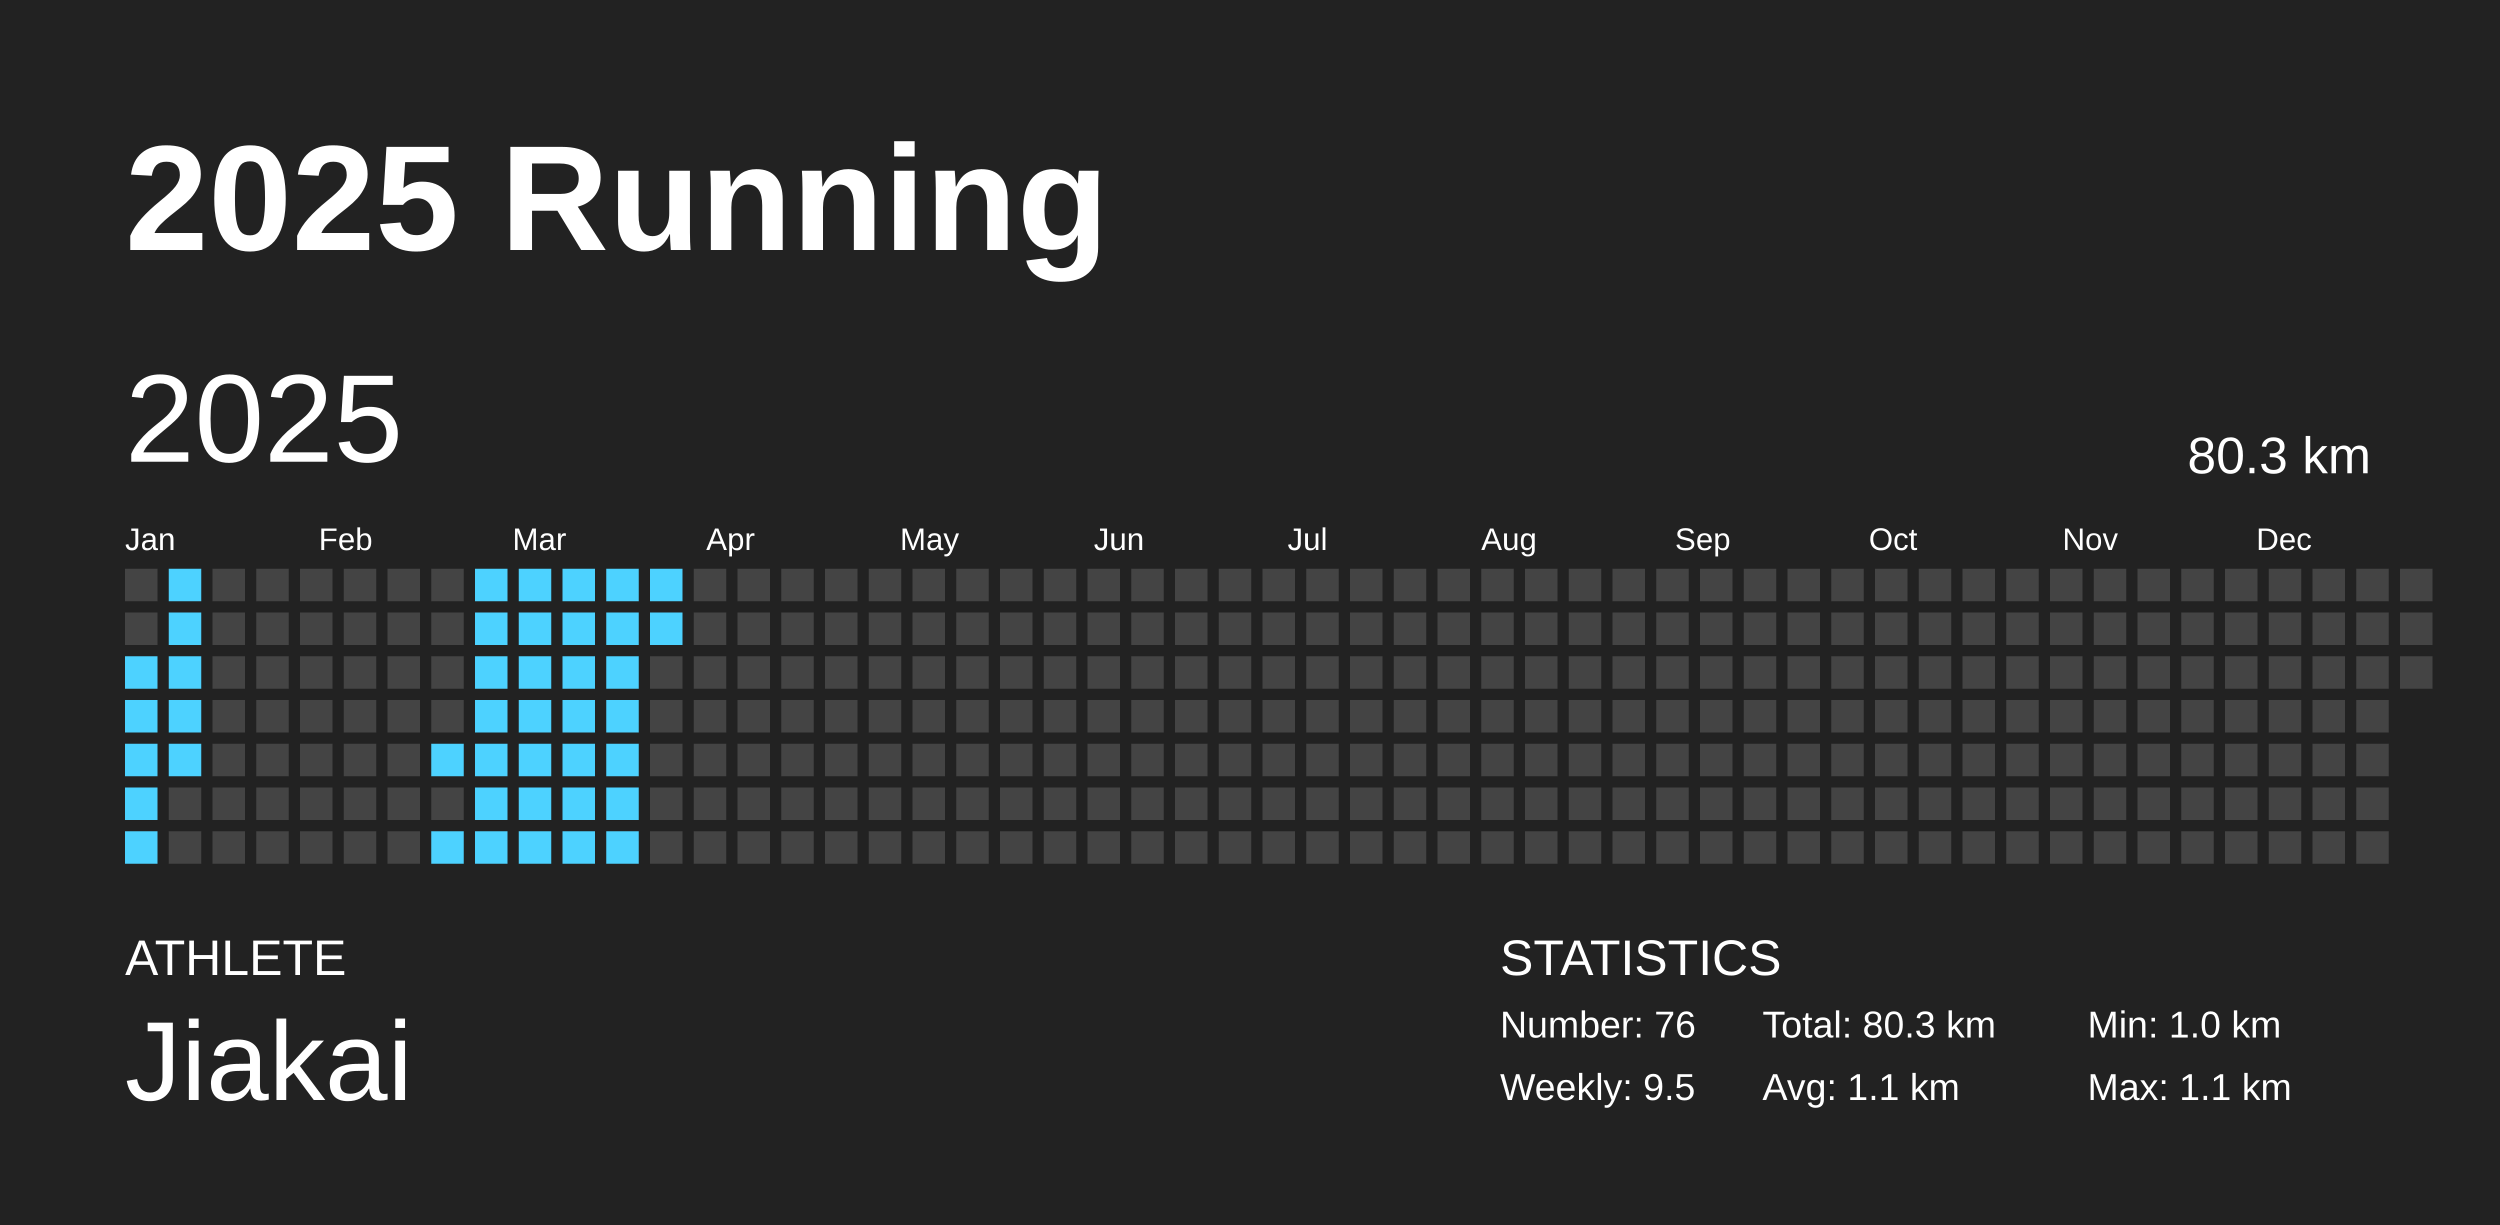
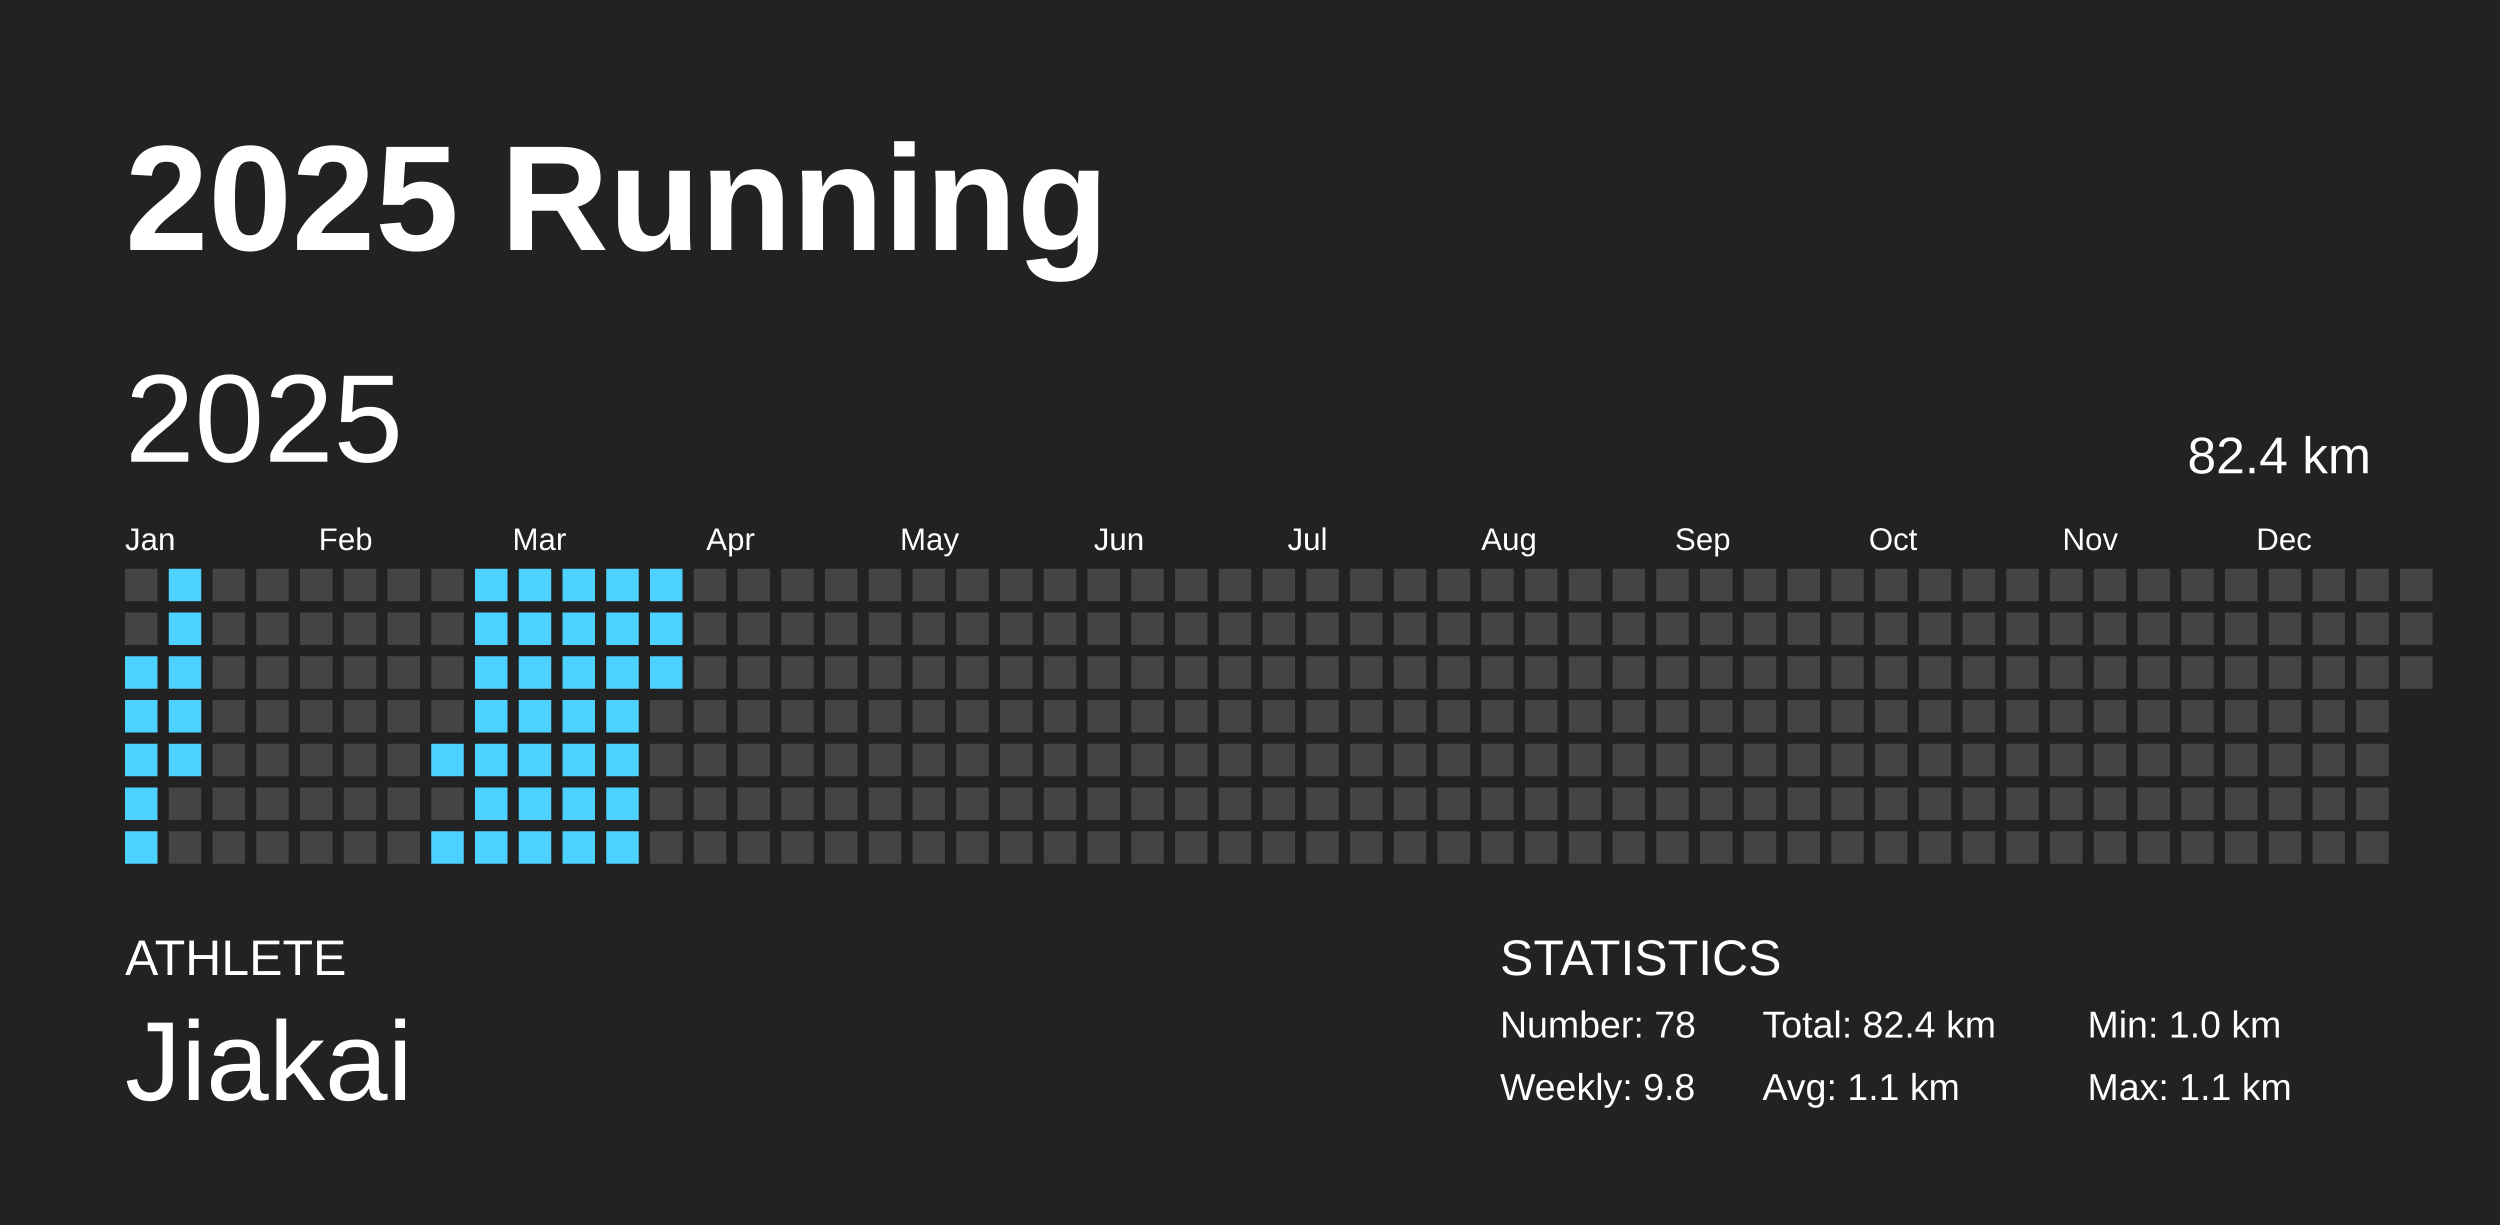
<svg xmlns="http://www.w3.org/2000/svg" baseProfile="full" height="98mm" version="1.1" viewBox="0,0,200,98" width="200mm">
  <defs />
  <rect fill="#222222" height="98" width="200" x="0" y="0" />
  <text fill="#FFFFFF" style="font-size:12px; font-family:Arial; font-weight:bold;" x="10" y="20">2025 Running</text>
  <text fill="#FFFFFF" style="font-size:4px; font-family:Arial" x="10" y="78">ATHLETE</text>
  <text fill="#FFFFFF" style="font-size:9px; font-family:Arial" x="10" y="88">Jiakai</text>
  <text fill="#FFFFFF" style="font-size:4px; font-family:Arial" x="120" y="78">STATISTICS</text>
-   <text fill="#FFFFFF" style="font-size:3px; font-family:Arial" x="120" y="83">Number: 76</text>
-   <text fill="#FFFFFF" style="font-size:3px; font-family:Arial" x="120" y="88">Weekly: 9.5</text>
-   <text fill="#FFFFFF" style="font-size:3px; font-family:Arial" x="141" y="83">Total: 80.3 km</text>
+   <text fill="#FFFFFF" style="font-size:3px; font-family:Arial" x="120" y="83">Number: 78</text>
+   <text fill="#FFFFFF" style="font-size:3px; font-family:Arial" x="120" y="88">Weekly: 9.8</text>
+   <text fill="#FFFFFF" style="font-size:3px; font-family:Arial" x="141" y="83">Total: 82.4 km</text>
  <text fill="#FFFFFF" style="font-size:3px; font-family:Arial" x="141" y="88">Avg: 1.1 km</text>
  <text fill="#FFFFFF" style="font-size:3px; font-family:Arial" x="167" y="83">Min: 1.0 km</text>
  <text fill="#FFFFFF" style="font-size:3px; font-family:Arial" x="167" y="88">Max: 1.1 km</text>
  <text dominant-baseline="hanging" fill="#FFFFFF" style="font-size:10.0px; font-family:Arial;" x="10" y="30">2025</text>
-   <text dominant-baseline="hanging" fill="#FFFFFF" style="font-size:4.125px; font-family:Arial;" x="175" y="35">80.3 km</text>
+   <text dominant-baseline="hanging" fill="#FFFFFF" style="font-size:4.125px; font-family:Arial;" x="175" y="35">82.4 km</text>
  <text fill="#FFFFFF" style="font-size:2.5px; font-family:Arial" x="10.0" y="44">Jan</text>
  <text fill="#FFFFFF" style="font-size:2.5px; font-family:Arial" x="25.5" y="44">Feb</text>
  <text fill="#FFFFFF" style="font-size:2.5px; font-family:Arial" x="41.0" y="44">Mar</text>
  <text fill="#FFFFFF" style="font-size:2.5px; font-family:Arial" x="56.5" y="44">Apr</text>
  <text fill="#FFFFFF" style="font-size:2.5px; font-family:Arial" x="72.0" y="44">May</text>
  <text fill="#FFFFFF" style="font-size:2.5px; font-family:Arial" x="87.5" y="44">Jun</text>
  <text fill="#FFFFFF" style="font-size:2.5px; font-family:Arial" x="103.0" y="44">Jul</text>
  <text fill="#FFFFFF" style="font-size:2.5px; font-family:Arial" x="118.5" y="44">Aug</text>
  <text fill="#FFFFFF" style="font-size:2.5px; font-family:Arial" x="134.0" y="44">Sep</text>
  <text fill="#FFFFFF" style="font-size:2.5px; font-family:Arial" x="149.5" y="44">Oct</text>
  <text fill="#FFFFFF" style="font-size:2.5px; font-family:Arial" x="165.0" y="44">Nov</text>
  <text fill="#FFFFFF" style="font-size:2.5px; font-family:Arial" x="180.5" y="44">Dec</text>
  <rect fill="#444444" height="2.6" width="2.6" x="10.0" y="45.5" />
  <rect fill="#444444" height="2.6" width="2.6" x="10.0" y="49.0" />
  <rect fill="#4dd2ff" height="2.6" width="2.6" x="10.0" y="52.5" />
  <rect fill="#4dd2ff" height="2.6" width="2.6" x="10.0" y="56.0" />
  <rect fill="#4dd2ff" height="2.6" width="2.6" x="10.0" y="59.5" />
  <rect fill="#4dd2ff" height="2.6" width="2.6" x="10.0" y="63.0" />
  <rect fill="#4dd2ff" height="2.6" width="2.6" x="10.0" y="66.5" />
  <rect fill="#4dd2ff" height="2.6" width="2.6" x="13.5" y="45.5" />
  <rect fill="#4dd2ff" height="2.6" width="2.6" x="13.5" y="49.0" />
  <rect fill="#4dd2ff" height="2.6" width="2.6" x="13.5" y="52.5" />
  <rect fill="#4dd2ff" height="2.6" width="2.6" x="13.5" y="56.0" />
  <rect fill="#4dd2ff" height="2.6" width="2.6" x="13.5" y="59.5" />
  <rect fill="#444444" height="2.6" width="2.6" x="13.5" y="63.0" />
  <rect fill="#444444" height="2.6" width="2.6" x="13.5" y="66.5" />
  <rect fill="#444444" height="2.6" width="2.6" x="17.0" y="45.5" />
  <rect fill="#444444" height="2.6" width="2.6" x="17.0" y="49.0" />
  <rect fill="#444444" height="2.6" width="2.6" x="17.0" y="52.5" />
  <rect fill="#444444" height="2.6" width="2.6" x="17.0" y="56.0" />
  <rect fill="#444444" height="2.6" width="2.6" x="17.0" y="59.5" />
  <rect fill="#444444" height="2.6" width="2.6" x="17.0" y="63.0" />
  <rect fill="#444444" height="2.6" width="2.6" x="17.0" y="66.5" />
  <rect fill="#444444" height="2.6" width="2.6" x="20.5" y="45.5" />
  <rect fill="#444444" height="2.6" width="2.6" x="20.5" y="49.0" />
  <rect fill="#444444" height="2.6" width="2.6" x="20.5" y="52.5" />
  <rect fill="#444444" height="2.6" width="2.6" x="20.5" y="56.0" />
  <rect fill="#444444" height="2.6" width="2.6" x="20.5" y="59.5" />
  <rect fill="#444444" height="2.6" width="2.6" x="20.5" y="63.0" />
  <rect fill="#444444" height="2.6" width="2.6" x="20.5" y="66.5" />
  <rect fill="#444444" height="2.6" width="2.6" x="24.0" y="45.5" />
  <rect fill="#444444" height="2.6" width="2.6" x="24.0" y="49.0" />
  <rect fill="#444444" height="2.6" width="2.6" x="24.0" y="52.5" />
  <rect fill="#444444" height="2.6" width="2.6" x="24.0" y="56.0" />
  <rect fill="#444444" height="2.6" width="2.6" x="24.0" y="59.5" />
  <rect fill="#444444" height="2.6" width="2.6" x="24.0" y="63.0" />
  <rect fill="#444444" height="2.6" width="2.6" x="24.0" y="66.5" />
  <rect fill="#444444" height="2.6" width="2.6" x="27.5" y="45.5" />
  <rect fill="#444444" height="2.6" width="2.6" x="27.5" y="49.0" />
  <rect fill="#444444" height="2.6" width="2.6" x="27.5" y="52.5" />
  <rect fill="#444444" height="2.6" width="2.6" x="27.5" y="56.0" />
  <rect fill="#444444" height="2.6" width="2.6" x="27.5" y="59.5" />
  <rect fill="#444444" height="2.6" width="2.6" x="27.5" y="63.0" />
  <rect fill="#444444" height="2.6" width="2.6" x="27.5" y="66.5" />
  <rect fill="#444444" height="2.6" width="2.6" x="31.0" y="45.5" />
  <rect fill="#444444" height="2.6" width="2.6" x="31.0" y="49.0" />
  <rect fill="#444444" height="2.6" width="2.6" x="31.0" y="52.5" />
  <rect fill="#444444" height="2.6" width="2.6" x="31.0" y="56.0" />
  <rect fill="#444444" height="2.6" width="2.6" x="31.0" y="59.5" />
  <rect fill="#444444" height="2.6" width="2.6" x="31.0" y="63.0" />
  <rect fill="#444444" height="2.6" width="2.6" x="31.0" y="66.5" />
  <rect fill="#444444" height="2.6" width="2.6" x="34.5" y="45.5" />
  <rect fill="#444444" height="2.6" width="2.6" x="34.5" y="49.0" />
  <rect fill="#444444" height="2.6" width="2.6" x="34.5" y="52.5" />
  <rect fill="#444444" height="2.6" width="2.6" x="34.5" y="56.0" />
  <rect fill="#4dd2ff" height="2.6" width="2.6" x="34.5" y="59.5" />
  <rect fill="#444444" height="2.6" width="2.6" x="34.5" y="63.0" />
  <rect fill="#4dd2ff" height="2.6" width="2.6" x="34.5" y="66.5" />
  <rect fill="#4dd2ff" height="2.6" width="2.6" x="38.0" y="45.5" />
  <rect fill="#4dd2ff" height="2.6" width="2.6" x="38.0" y="49.0" />
  <rect fill="#4dd2ff" height="2.6" width="2.6" x="38.0" y="52.5" />
  <rect fill="#4dd2ff" height="2.6" width="2.6" x="38.0" y="56.0" />
  <rect fill="#4dd2ff" height="2.6" width="2.6" x="38.0" y="59.5" />
  <rect fill="#4dd2ff" height="2.6" width="2.6" x="38.0" y="63.0" />
  <rect fill="#4dd2ff" height="2.6" width="2.6" x="38.0" y="66.5" />
  <rect fill="#4dd2ff" height="2.6" width="2.6" x="41.5" y="45.5" />
  <rect fill="#4dd2ff" height="2.6" width="2.6" x="41.5" y="49.0" />
  <rect fill="#4dd2ff" height="2.6" width="2.6" x="41.5" y="52.5" />
  <rect fill="#4dd2ff" height="2.6" width="2.6" x="41.5" y="56.0" />
  <rect fill="#4dd2ff" height="2.6" width="2.6" x="41.5" y="59.5" />
  <rect fill="#4dd2ff" height="2.6" width="2.6" x="41.5" y="63.0" />
  <rect fill="#4dd2ff" height="2.6" width="2.6" x="41.5" y="66.5" />
  <rect fill="#4dd2ff" height="2.6" width="2.6" x="45.0" y="45.5" />
  <rect fill="#4dd2ff" height="2.6" width="2.6" x="45.0" y="49.0" />
  <rect fill="#4dd2ff" height="2.6" width="2.6" x="45.0" y="52.5" />
  <rect fill="#4dd2ff" height="2.6" width="2.6" x="45.0" y="56.0" />
  <rect fill="#4dd2ff" height="2.6" width="2.6" x="45.0" y="59.5" />
  <rect fill="#4dd2ff" height="2.6" width="2.6" x="45.0" y="63.0" />
  <rect fill="#4dd2ff" height="2.6" width="2.6" x="45.0" y="66.5" />
  <rect fill="#4dd2ff" height="2.6" width="2.6" x="48.5" y="45.5" />
  <rect fill="#4dd2ff" height="2.6" width="2.6" x="48.5" y="49.0" />
  <rect fill="#4dd2ff" height="2.6" width="2.6" x="48.5" y="52.5" />
  <rect fill="#4dd2ff" height="2.6" width="2.6" x="48.5" y="56.0" />
  <rect fill="#4dd2ff" height="2.6" width="2.6" x="48.5" y="59.5" />
  <rect fill="#4dd2ff" height="2.6" width="2.6" x="48.5" y="63.0" />
  <rect fill="#4dd2ff" height="2.6" width="2.6" x="48.5" y="66.5" />
  <rect fill="#4dd2ff" height="2.6" width="2.6" x="52.0" y="45.5" />
  <rect fill="#4dd2ff" height="2.6" width="2.6" x="52.0" y="49.0" />
-   <rect fill="#444444" height="2.6" width="2.6" x="52.0" y="52.5" />
+   <rect fill="#4dd2ff" height="2.6" width="2.6" x="52.0" y="52.5" />
  <rect fill="#444444" height="2.6" width="2.6" x="52.0" y="56.0" />
  <rect fill="#444444" height="2.6" width="2.6" x="52.0" y="59.5" />
  <rect fill="#444444" height="2.6" width="2.6" x="52.0" y="63.0" />
  <rect fill="#444444" height="2.6" width="2.6" x="52.0" y="66.5" />
  <rect fill="#444444" height="2.6" width="2.6" x="55.5" y="45.5" />
  <rect fill="#444444" height="2.6" width="2.6" x="55.5" y="49.0" />
  <rect fill="#444444" height="2.6" width="2.6" x="55.5" y="52.5" />
  <rect fill="#444444" height="2.6" width="2.6" x="55.5" y="56.0" />
  <rect fill="#444444" height="2.6" width="2.6" x="55.5" y="59.5" />
  <rect fill="#444444" height="2.6" width="2.6" x="55.5" y="63.0" />
  <rect fill="#444444" height="2.6" width="2.6" x="55.5" y="66.5" />
  <rect fill="#444444" height="2.6" width="2.6" x="59.0" y="45.5" />
  <rect fill="#444444" height="2.6" width="2.6" x="59.0" y="49.0" />
  <rect fill="#444444" height="2.6" width="2.6" x="59.0" y="52.5" />
  <rect fill="#444444" height="2.6" width="2.6" x="59.0" y="56.0" />
  <rect fill="#444444" height="2.6" width="2.6" x="59.0" y="59.5" />
  <rect fill="#444444" height="2.6" width="2.6" x="59.0" y="63.0" />
  <rect fill="#444444" height="2.6" width="2.6" x="59.0" y="66.5" />
  <rect fill="#444444" height="2.6" width="2.6" x="62.5" y="45.5" />
  <rect fill="#444444" height="2.6" width="2.6" x="62.5" y="49.0" />
  <rect fill="#444444" height="2.6" width="2.6" x="62.5" y="52.5" />
  <rect fill="#444444" height="2.6" width="2.6" x="62.5" y="56.0" />
  <rect fill="#444444" height="2.6" width="2.6" x="62.5" y="59.5" />
  <rect fill="#444444" height="2.6" width="2.6" x="62.5" y="63.0" />
  <rect fill="#444444" height="2.6" width="2.6" x="62.5" y="66.5" />
  <rect fill="#444444" height="2.6" width="2.6" x="66.0" y="45.5" />
  <rect fill="#444444" height="2.6" width="2.6" x="66.0" y="49.0" />
  <rect fill="#444444" height="2.6" width="2.6" x="66.0" y="52.5" />
  <rect fill="#444444" height="2.6" width="2.6" x="66.0" y="56.0" />
  <rect fill="#444444" height="2.6" width="2.6" x="66.0" y="59.5" />
  <rect fill="#444444" height="2.6" width="2.6" x="66.0" y="63.0" />
  <rect fill="#444444" height="2.6" width="2.6" x="66.0" y="66.5" />
  <rect fill="#444444" height="2.6" width="2.6" x="69.5" y="45.5" />
  <rect fill="#444444" height="2.6" width="2.6" x="69.5" y="49.0" />
  <rect fill="#444444" height="2.6" width="2.6" x="69.5" y="52.5" />
  <rect fill="#444444" height="2.6" width="2.6" x="69.5" y="56.0" />
  <rect fill="#444444" height="2.6" width="2.6" x="69.5" y="59.5" />
  <rect fill="#444444" height="2.6" width="2.6" x="69.5" y="63.0" />
  <rect fill="#444444" height="2.6" width="2.6" x="69.5" y="66.5" />
  <rect fill="#444444" height="2.6" width="2.6" x="73.0" y="45.5" />
  <rect fill="#444444" height="2.6" width="2.6" x="73.0" y="49.0" />
  <rect fill="#444444" height="2.6" width="2.6" x="73.0" y="52.5" />
  <rect fill="#444444" height="2.6" width="2.6" x="73.0" y="56.0" />
  <rect fill="#444444" height="2.6" width="2.6" x="73.0" y="59.5" />
  <rect fill="#444444" height="2.6" width="2.6" x="73.0" y="63.0" />
  <rect fill="#444444" height="2.6" width="2.6" x="73.0" y="66.5" />
  <rect fill="#444444" height="2.6" width="2.6" x="76.5" y="45.5" />
  <rect fill="#444444" height="2.6" width="2.6" x="76.5" y="49.0" />
  <rect fill="#444444" height="2.6" width="2.6" x="76.5" y="52.5" />
  <rect fill="#444444" height="2.6" width="2.6" x="76.5" y="56.0" />
  <rect fill="#444444" height="2.6" width="2.6" x="76.5" y="59.5" />
  <rect fill="#444444" height="2.6" width="2.6" x="76.5" y="63.0" />
  <rect fill="#444444" height="2.6" width="2.6" x="76.5" y="66.5" />
  <rect fill="#444444" height="2.6" width="2.6" x="80.0" y="45.5" />
  <rect fill="#444444" height="2.6" width="2.6" x="80.0" y="49.0" />
  <rect fill="#444444" height="2.6" width="2.6" x="80.0" y="52.5" />
  <rect fill="#444444" height="2.6" width="2.6" x="80.0" y="56.0" />
  <rect fill="#444444" height="2.6" width="2.6" x="80.0" y="59.5" />
  <rect fill="#444444" height="2.6" width="2.6" x="80.0" y="63.0" />
  <rect fill="#444444" height="2.6" width="2.6" x="80.0" y="66.5" />
  <rect fill="#444444" height="2.6" width="2.6" x="83.5" y="45.5" />
  <rect fill="#444444" height="2.6" width="2.6" x="83.5" y="49.0" />
  <rect fill="#444444" height="2.6" width="2.6" x="83.5" y="52.5" />
  <rect fill="#444444" height="2.6" width="2.6" x="83.5" y="56.0" />
  <rect fill="#444444" height="2.6" width="2.6" x="83.5" y="59.5" />
  <rect fill="#444444" height="2.6" width="2.6" x="83.5" y="63.0" />
  <rect fill="#444444" height="2.6" width="2.6" x="83.5" y="66.5" />
  <rect fill="#444444" height="2.6" width="2.6" x="87.0" y="45.5" />
  <rect fill="#444444" height="2.6" width="2.6" x="87.0" y="49.0" />
  <rect fill="#444444" height="2.6" width="2.6" x="87.0" y="52.5" />
  <rect fill="#444444" height="2.6" width="2.6" x="87.0" y="56.0" />
  <rect fill="#444444" height="2.6" width="2.6" x="87.0" y="59.5" />
  <rect fill="#444444" height="2.6" width="2.6" x="87.0" y="63.0" />
  <rect fill="#444444" height="2.6" width="2.6" x="87.0" y="66.5" />
  <rect fill="#444444" height="2.6" width="2.6" x="90.5" y="45.5" />
  <rect fill="#444444" height="2.6" width="2.6" x="90.5" y="49.0" />
  <rect fill="#444444" height="2.6" width="2.6" x="90.5" y="52.5" />
  <rect fill="#444444" height="2.6" width="2.6" x="90.5" y="56.0" />
  <rect fill="#444444" height="2.6" width="2.6" x="90.5" y="59.5" />
  <rect fill="#444444" height="2.6" width="2.6" x="90.5" y="63.0" />
  <rect fill="#444444" height="2.6" width="2.6" x="90.5" y="66.5" />
  <rect fill="#444444" height="2.6" width="2.6" x="94.0" y="45.5" />
  <rect fill="#444444" height="2.6" width="2.6" x="94.0" y="49.0" />
  <rect fill="#444444" height="2.6" width="2.6" x="94.0" y="52.5" />
  <rect fill="#444444" height="2.6" width="2.6" x="94.0" y="56.0" />
  <rect fill="#444444" height="2.6" width="2.6" x="94.0" y="59.5" />
  <rect fill="#444444" height="2.6" width="2.6" x="94.0" y="63.0" />
  <rect fill="#444444" height="2.6" width="2.6" x="94.0" y="66.5" />
  <rect fill="#444444" height="2.6" width="2.6" x="97.5" y="45.5" />
  <rect fill="#444444" height="2.6" width="2.6" x="97.5" y="49.0" />
  <rect fill="#444444" height="2.6" width="2.6" x="97.5" y="52.5" />
  <rect fill="#444444" height="2.6" width="2.6" x="97.5" y="56.0" />
  <rect fill="#444444" height="2.6" width="2.6" x="97.5" y="59.5" />
  <rect fill="#444444" height="2.6" width="2.6" x="97.5" y="63.0" />
  <rect fill="#444444" height="2.6" width="2.6" x="97.5" y="66.5" />
  <rect fill="#444444" height="2.6" width="2.6" x="101.0" y="45.5" />
  <rect fill="#444444" height="2.6" width="2.6" x="101.0" y="49.0" />
  <rect fill="#444444" height="2.6" width="2.6" x="101.0" y="52.5" />
  <rect fill="#444444" height="2.6" width="2.6" x="101.0" y="56.0" />
  <rect fill="#444444" height="2.6" width="2.6" x="101.0" y="59.5" />
  <rect fill="#444444" height="2.6" width="2.6" x="101.0" y="63.0" />
  <rect fill="#444444" height="2.6" width="2.6" x="101.0" y="66.5" />
  <rect fill="#444444" height="2.6" width="2.6" x="104.5" y="45.5" />
  <rect fill="#444444" height="2.6" width="2.6" x="104.5" y="49.0" />
  <rect fill="#444444" height="2.6" width="2.6" x="104.5" y="52.5" />
  <rect fill="#444444" height="2.6" width="2.6" x="104.5" y="56.0" />
  <rect fill="#444444" height="2.6" width="2.6" x="104.5" y="59.5" />
  <rect fill="#444444" height="2.6" width="2.6" x="104.5" y="63.0" />
  <rect fill="#444444" height="2.6" width="2.6" x="104.5" y="66.5" />
  <rect fill="#444444" height="2.6" width="2.6" x="108.0" y="45.5" />
  <rect fill="#444444" height="2.6" width="2.6" x="108.0" y="49.0" />
  <rect fill="#444444" height="2.6" width="2.6" x="108.0" y="52.5" />
  <rect fill="#444444" height="2.6" width="2.6" x="108.0" y="56.0" />
  <rect fill="#444444" height="2.6" width="2.6" x="108.0" y="59.5" />
  <rect fill="#444444" height="2.6" width="2.6" x="108.0" y="63.0" />
  <rect fill="#444444" height="2.6" width="2.6" x="108.0" y="66.5" />
  <rect fill="#444444" height="2.6" width="2.6" x="111.5" y="45.5" />
  <rect fill="#444444" height="2.6" width="2.6" x="111.5" y="49.0" />
  <rect fill="#444444" height="2.6" width="2.6" x="111.5" y="52.5" />
  <rect fill="#444444" height="2.6" width="2.6" x="111.5" y="56.0" />
  <rect fill="#444444" height="2.6" width="2.6" x="111.5" y="59.5" />
  <rect fill="#444444" height="2.6" width="2.6" x="111.5" y="63.0" />
  <rect fill="#444444" height="2.6" width="2.6" x="111.5" y="66.5" />
  <rect fill="#444444" height="2.6" width="2.6" x="115.0" y="45.5" />
  <rect fill="#444444" height="2.6" width="2.6" x="115.0" y="49.0" />
  <rect fill="#444444" height="2.6" width="2.6" x="115.0" y="52.5" />
  <rect fill="#444444" height="2.6" width="2.6" x="115.0" y="56.0" />
  <rect fill="#444444" height="2.6" width="2.6" x="115.0" y="59.5" />
  <rect fill="#444444" height="2.6" width="2.6" x="115.0" y="63.0" />
  <rect fill="#444444" height="2.6" width="2.6" x="115.0" y="66.5" />
  <rect fill="#444444" height="2.6" width="2.6" x="118.5" y="45.5" />
  <rect fill="#444444" height="2.6" width="2.6" x="118.5" y="49.0" />
  <rect fill="#444444" height="2.6" width="2.6" x="118.5" y="52.5" />
  <rect fill="#444444" height="2.6" width="2.6" x="118.5" y="56.0" />
  <rect fill="#444444" height="2.6" width="2.6" x="118.5" y="59.5" />
  <rect fill="#444444" height="2.6" width="2.6" x="118.5" y="63.0" />
  <rect fill="#444444" height="2.6" width="2.6" x="118.5" y="66.5" />
  <rect fill="#444444" height="2.6" width="2.6" x="122.0" y="45.5" />
  <rect fill="#444444" height="2.6" width="2.6" x="122.0" y="49.0" />
  <rect fill="#444444" height="2.6" width="2.6" x="122.0" y="52.5" />
  <rect fill="#444444" height="2.6" width="2.6" x="122.0" y="56.0" />
  <rect fill="#444444" height="2.6" width="2.6" x="122.0" y="59.5" />
  <rect fill="#444444" height="2.6" width="2.6" x="122.0" y="63.0" />
  <rect fill="#444444" height="2.6" width="2.6" x="122.0" y="66.5" />
  <rect fill="#444444" height="2.6" width="2.6" x="125.5" y="45.5" />
  <rect fill="#444444" height="2.6" width="2.6" x="125.5" y="49.0" />
  <rect fill="#444444" height="2.6" width="2.6" x="125.5" y="52.5" />
  <rect fill="#444444" height="2.6" width="2.6" x="125.5" y="56.0" />
  <rect fill="#444444" height="2.6" width="2.6" x="125.5" y="59.5" />
  <rect fill="#444444" height="2.6" width="2.6" x="125.5" y="63.0" />
  <rect fill="#444444" height="2.6" width="2.6" x="125.5" y="66.5" />
  <rect fill="#444444" height="2.6" width="2.6" x="129.0" y="45.5" />
  <rect fill="#444444" height="2.6" width="2.6" x="129.0" y="49.0" />
  <rect fill="#444444" height="2.6" width="2.6" x="129.0" y="52.5" />
  <rect fill="#444444" height="2.6" width="2.6" x="129.0" y="56.0" />
  <rect fill="#444444" height="2.6" width="2.6" x="129.0" y="59.5" />
  <rect fill="#444444" height="2.6" width="2.6" x="129.0" y="63.0" />
  <rect fill="#444444" height="2.6" width="2.6" x="129.0" y="66.5" />
  <rect fill="#444444" height="2.6" width="2.6" x="132.5" y="45.5" />
  <rect fill="#444444" height="2.6" width="2.6" x="132.5" y="49.0" />
  <rect fill="#444444" height="2.6" width="2.6" x="132.5" y="52.5" />
  <rect fill="#444444" height="2.6" width="2.6" x="132.5" y="56.0" />
  <rect fill="#444444" height="2.6" width="2.6" x="132.5" y="59.5" />
  <rect fill="#444444" height="2.6" width="2.6" x="132.5" y="63.0" />
  <rect fill="#444444" height="2.6" width="2.6" x="132.5" y="66.5" />
  <rect fill="#444444" height="2.6" width="2.6" x="136.0" y="45.5" />
  <rect fill="#444444" height="2.6" width="2.6" x="136.0" y="49.0" />
  <rect fill="#444444" height="2.6" width="2.6" x="136.0" y="52.5" />
  <rect fill="#444444" height="2.6" width="2.6" x="136.0" y="56.0" />
  <rect fill="#444444" height="2.6" width="2.6" x="136.0" y="59.5" />
  <rect fill="#444444" height="2.6" width="2.6" x="136.0" y="63.0" />
  <rect fill="#444444" height="2.6" width="2.6" x="136.0" y="66.5" />
  <rect fill="#444444" height="2.6" width="2.6" x="139.5" y="45.5" />
  <rect fill="#444444" height="2.6" width="2.6" x="139.5" y="49.0" />
  <rect fill="#444444" height="2.6" width="2.6" x="139.5" y="52.5" />
  <rect fill="#444444" height="2.6" width="2.6" x="139.5" y="56.0" />
  <rect fill="#444444" height="2.6" width="2.6" x="139.5" y="59.5" />
  <rect fill="#444444" height="2.6" width="2.6" x="139.5" y="63.0" />
  <rect fill="#444444" height="2.6" width="2.6" x="139.5" y="66.5" />
  <rect fill="#444444" height="2.6" width="2.6" x="143.0" y="45.5" />
  <rect fill="#444444" height="2.6" width="2.6" x="143.0" y="49.0" />
  <rect fill="#444444" height="2.6" width="2.6" x="143.0" y="52.5" />
  <rect fill="#444444" height="2.6" width="2.6" x="143.0" y="56.0" />
  <rect fill="#444444" height="2.6" width="2.6" x="143.0" y="59.5" />
  <rect fill="#444444" height="2.6" width="2.6" x="143.0" y="63.0" />
  <rect fill="#444444" height="2.6" width="2.6" x="143.0" y="66.5" />
  <rect fill="#444444" height="2.6" width="2.6" x="146.5" y="45.5" />
  <rect fill="#444444" height="2.6" width="2.6" x="146.5" y="49.0" />
  <rect fill="#444444" height="2.6" width="2.6" x="146.5" y="52.5" />
  <rect fill="#444444" height="2.6" width="2.6" x="146.5" y="56.0" />
  <rect fill="#444444" height="2.6" width="2.6" x="146.5" y="59.5" />
  <rect fill="#444444" height="2.6" width="2.6" x="146.5" y="63.0" />
  <rect fill="#444444" height="2.6" width="2.6" x="146.5" y="66.5" />
  <rect fill="#444444" height="2.6" width="2.6" x="150.0" y="45.5" />
  <rect fill="#444444" height="2.6" width="2.6" x="150.0" y="49.0" />
  <rect fill="#444444" height="2.6" width="2.6" x="150.0" y="52.5" />
  <rect fill="#444444" height="2.6" width="2.6" x="150.0" y="56.0" />
  <rect fill="#444444" height="2.6" width="2.6" x="150.0" y="59.5" />
  <rect fill="#444444" height="2.6" width="2.6" x="150.0" y="63.0" />
  <rect fill="#444444" height="2.6" width="2.6" x="150.0" y="66.5" />
  <rect fill="#444444" height="2.6" width="2.6" x="153.5" y="45.5" />
  <rect fill="#444444" height="2.6" width="2.6" x="153.5" y="49.0" />
  <rect fill="#444444" height="2.6" width="2.6" x="153.5" y="52.5" />
  <rect fill="#444444" height="2.6" width="2.6" x="153.5" y="56.0" />
  <rect fill="#444444" height="2.6" width="2.6" x="153.5" y="59.5" />
  <rect fill="#444444" height="2.6" width="2.6" x="153.5" y="63.0" />
  <rect fill="#444444" height="2.6" width="2.6" x="153.5" y="66.5" />
  <rect fill="#444444" height="2.6" width="2.6" x="157.0" y="45.5" />
  <rect fill="#444444" height="2.6" width="2.6" x="157.0" y="49.0" />
  <rect fill="#444444" height="2.6" width="2.6" x="157.0" y="52.5" />
  <rect fill="#444444" height="2.6" width="2.6" x="157.0" y="56.0" />
  <rect fill="#444444" height="2.6" width="2.6" x="157.0" y="59.5" />
  <rect fill="#444444" height="2.6" width="2.6" x="157.0" y="63.0" />
  <rect fill="#444444" height="2.6" width="2.6" x="157.0" y="66.5" />
  <rect fill="#444444" height="2.6" width="2.6" x="160.5" y="45.5" />
  <rect fill="#444444" height="2.6" width="2.6" x="160.5" y="49.0" />
  <rect fill="#444444" height="2.6" width="2.6" x="160.5" y="52.5" />
  <rect fill="#444444" height="2.6" width="2.6" x="160.5" y="56.0" />
  <rect fill="#444444" height="2.6" width="2.6" x="160.5" y="59.5" />
  <rect fill="#444444" height="2.6" width="2.6" x="160.5" y="63.0" />
  <rect fill="#444444" height="2.6" width="2.6" x="160.5" y="66.5" />
  <rect fill="#444444" height="2.6" width="2.6" x="164.0" y="45.5" />
  <rect fill="#444444" height="2.6" width="2.6" x="164.0" y="49.0" />
  <rect fill="#444444" height="2.6" width="2.6" x="164.0" y="52.5" />
  <rect fill="#444444" height="2.6" width="2.6" x="164.0" y="56.0" />
  <rect fill="#444444" height="2.6" width="2.6" x="164.0" y="59.5" />
  <rect fill="#444444" height="2.6" width="2.6" x="164.0" y="63.0" />
  <rect fill="#444444" height="2.6" width="2.6" x="164.0" y="66.5" />
  <rect fill="#444444" height="2.6" width="2.6" x="167.5" y="45.5" />
  <rect fill="#444444" height="2.6" width="2.6" x="167.5" y="49.0" />
  <rect fill="#444444" height="2.6" width="2.6" x="167.5" y="52.5" />
  <rect fill="#444444" height="2.6" width="2.6" x="167.5" y="56.0" />
  <rect fill="#444444" height="2.6" width="2.6" x="167.5" y="59.5" />
  <rect fill="#444444" height="2.6" width="2.6" x="167.5" y="63.0" />
  <rect fill="#444444" height="2.6" width="2.6" x="167.5" y="66.5" />
  <rect fill="#444444" height="2.6" width="2.6" x="171.0" y="45.5" />
  <rect fill="#444444" height="2.6" width="2.6" x="171.0" y="49.0" />
  <rect fill="#444444" height="2.6" width="2.6" x="171.0" y="52.5" />
  <rect fill="#444444" height="2.6" width="2.6" x="171.0" y="56.0" />
  <rect fill="#444444" height="2.6" width="2.6" x="171.0" y="59.5" />
  <rect fill="#444444" height="2.6" width="2.6" x="171.0" y="63.0" />
  <rect fill="#444444" height="2.6" width="2.6" x="171.0" y="66.5" />
  <rect fill="#444444" height="2.6" width="2.6" x="174.5" y="45.5" />
  <rect fill="#444444" height="2.6" width="2.6" x="174.5" y="49.0" />
  <rect fill="#444444" height="2.6" width="2.6" x="174.5" y="52.5" />
  <rect fill="#444444" height="2.6" width="2.6" x="174.5" y="56.0" />
  <rect fill="#444444" height="2.6" width="2.6" x="174.5" y="59.5" />
  <rect fill="#444444" height="2.6" width="2.6" x="174.5" y="63.0" />
  <rect fill="#444444" height="2.6" width="2.6" x="174.5" y="66.5" />
  <rect fill="#444444" height="2.6" width="2.6" x="178.0" y="45.5" />
  <rect fill="#444444" height="2.6" width="2.6" x="178.0" y="49.0" />
  <rect fill="#444444" height="2.6" width="2.6" x="178.0" y="52.5" />
  <rect fill="#444444" height="2.6" width="2.6" x="178.0" y="56.0" />
  <rect fill="#444444" height="2.6" width="2.6" x="178.0" y="59.5" />
  <rect fill="#444444" height="2.6" width="2.6" x="178.0" y="63.0" />
  <rect fill="#444444" height="2.6" width="2.6" x="178.0" y="66.5" />
  <rect fill="#444444" height="2.6" width="2.6" x="181.5" y="45.5" />
  <rect fill="#444444" height="2.6" width="2.6" x="181.5" y="49.0" />
  <rect fill="#444444" height="2.6" width="2.6" x="181.5" y="52.5" />
  <rect fill="#444444" height="2.6" width="2.6" x="181.5" y="56.0" />
  <rect fill="#444444" height="2.6" width="2.6" x="181.5" y="59.5" />
  <rect fill="#444444" height="2.6" width="2.6" x="181.5" y="63.0" />
  <rect fill="#444444" height="2.6" width="2.6" x="181.5" y="66.5" />
  <rect fill="#444444" height="2.6" width="2.6" x="185.0" y="45.5" />
  <rect fill="#444444" height="2.6" width="2.6" x="185.0" y="49.0" />
  <rect fill="#444444" height="2.6" width="2.6" x="185.0" y="52.5" />
  <rect fill="#444444" height="2.6" width="2.6" x="185.0" y="56.0" />
  <rect fill="#444444" height="2.6" width="2.6" x="185.0" y="59.5" />
  <rect fill="#444444" height="2.6" width="2.6" x="185.0" y="63.0" />
  <rect fill="#444444" height="2.6" width="2.6" x="185.0" y="66.5" />
  <rect fill="#444444" height="2.6" width="2.6" x="188.5" y="45.5" />
  <rect fill="#444444" height="2.6" width="2.6" x="188.5" y="49.0" />
  <rect fill="#444444" height="2.6" width="2.6" x="188.5" y="52.5" />
  <rect fill="#444444" height="2.6" width="2.6" x="188.5" y="56.0" />
  <rect fill="#444444" height="2.6" width="2.6" x="188.5" y="59.5" />
  <rect fill="#444444" height="2.6" width="2.6" x="188.5" y="63.0" />
  <rect fill="#444444" height="2.6" width="2.6" x="188.5" y="66.5" />
  <rect fill="#444444" height="2.6" width="2.6" x="192.0" y="45.5" />
  <rect fill="#444444" height="2.6" width="2.6" x="192.0" y="49.0" />
  <rect fill="#444444" height="2.6" width="2.6" x="192.0" y="52.5" />
</svg>
